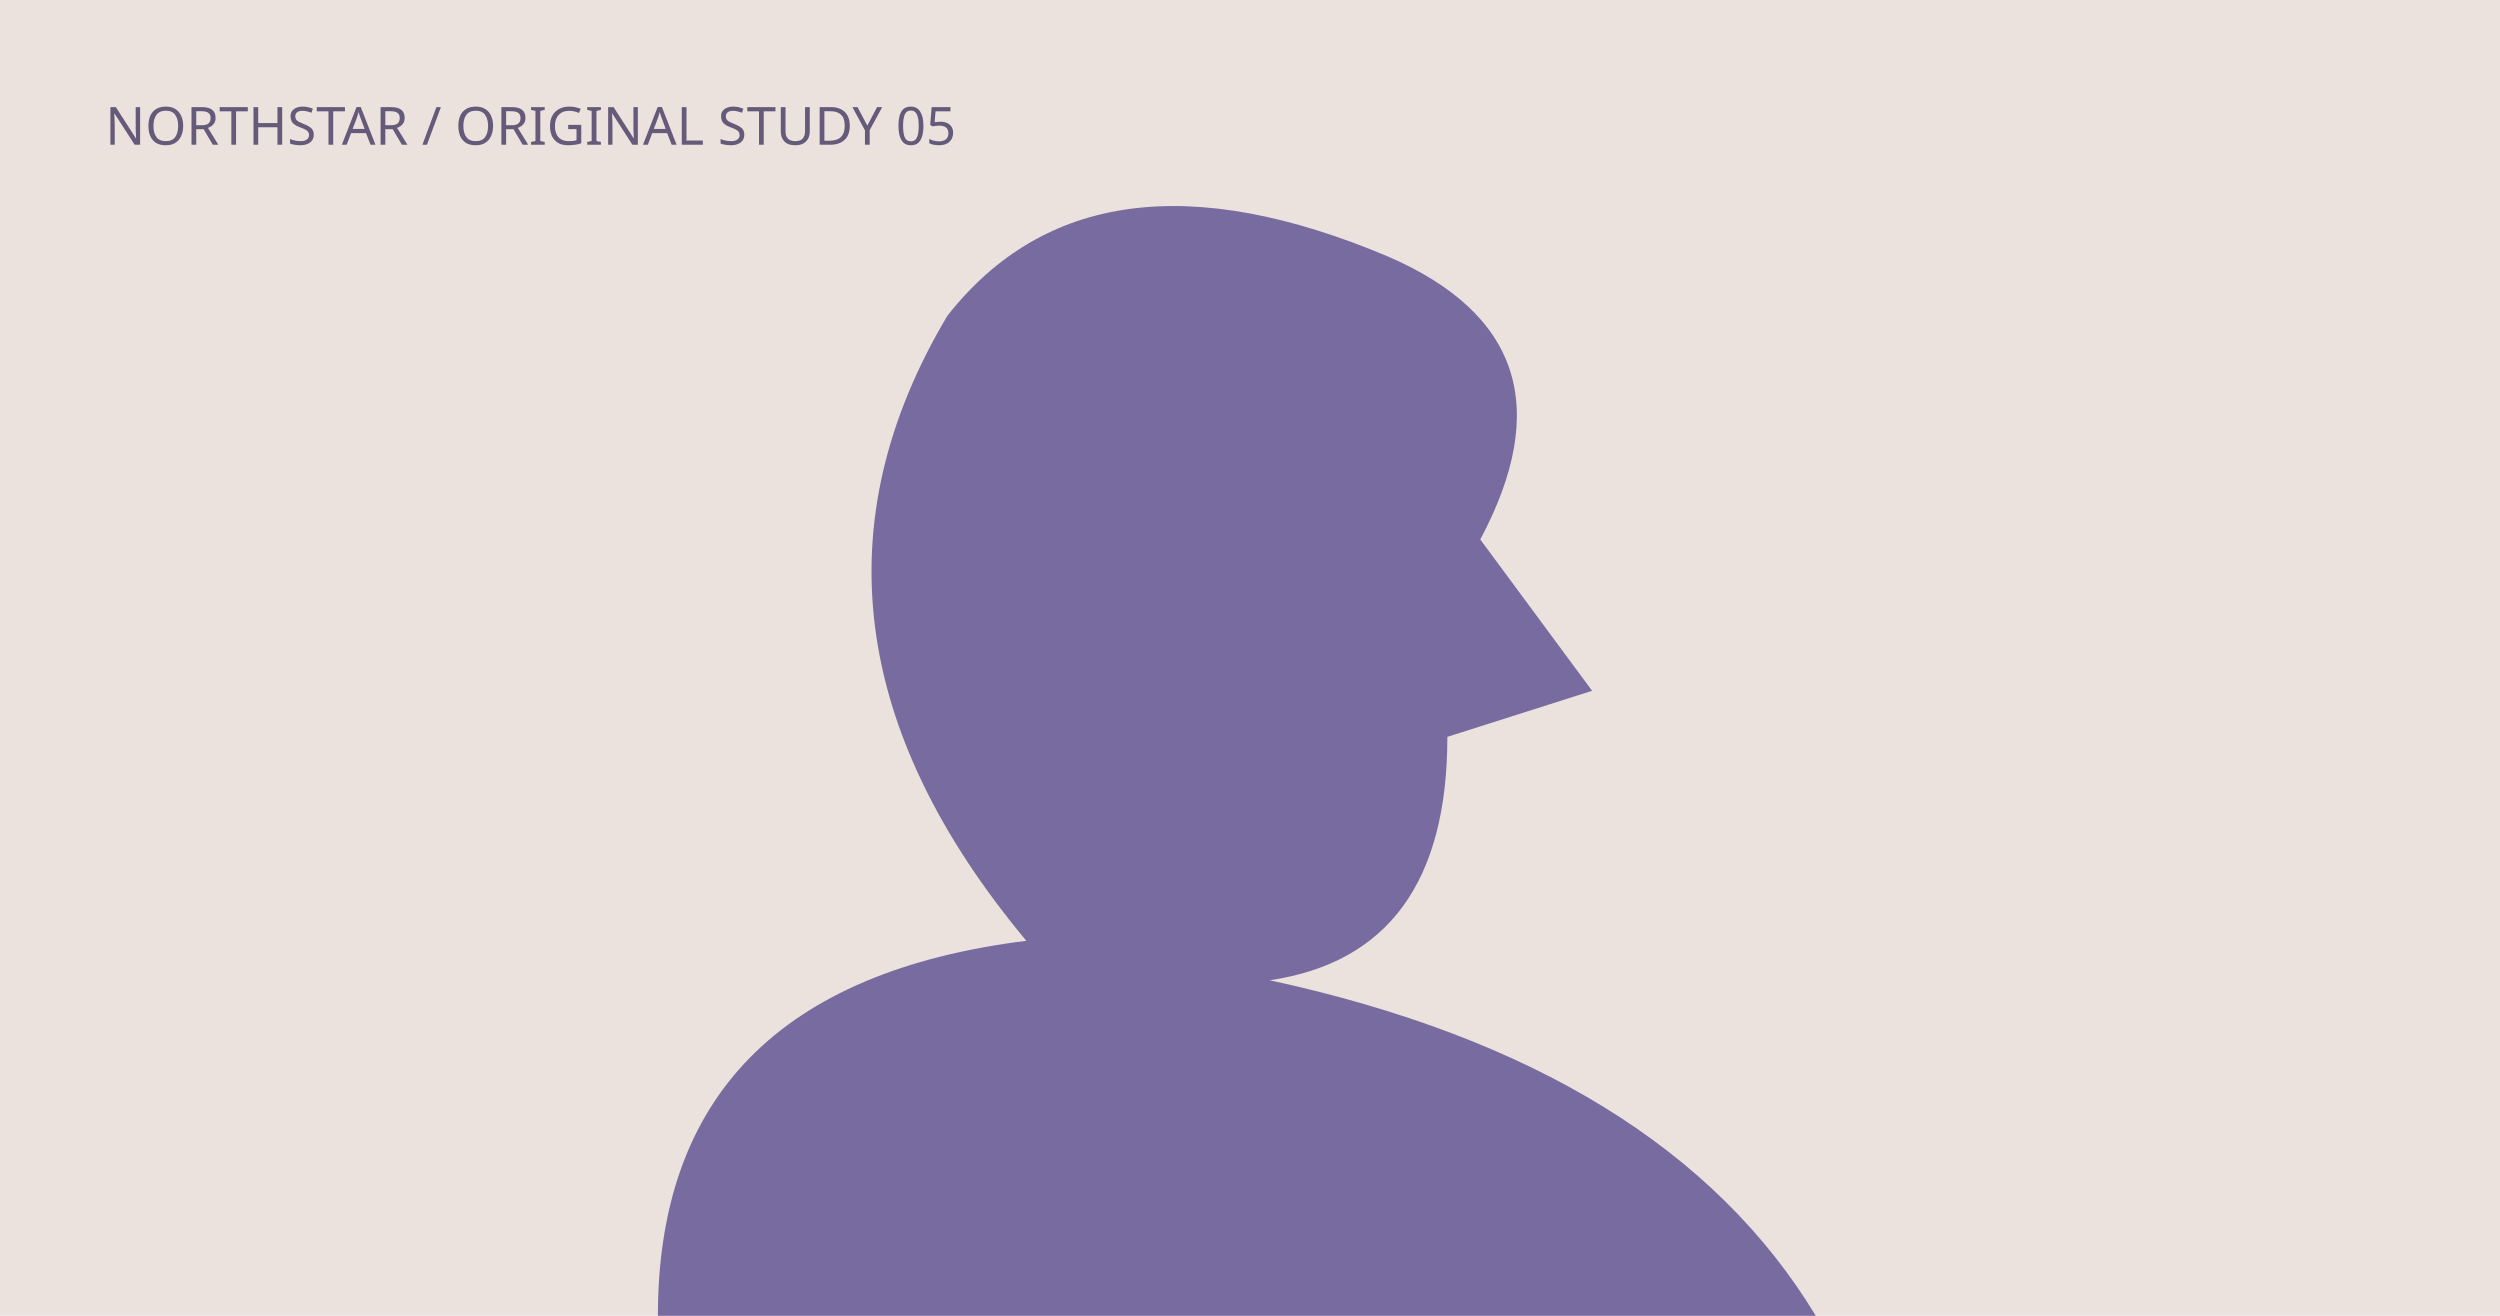
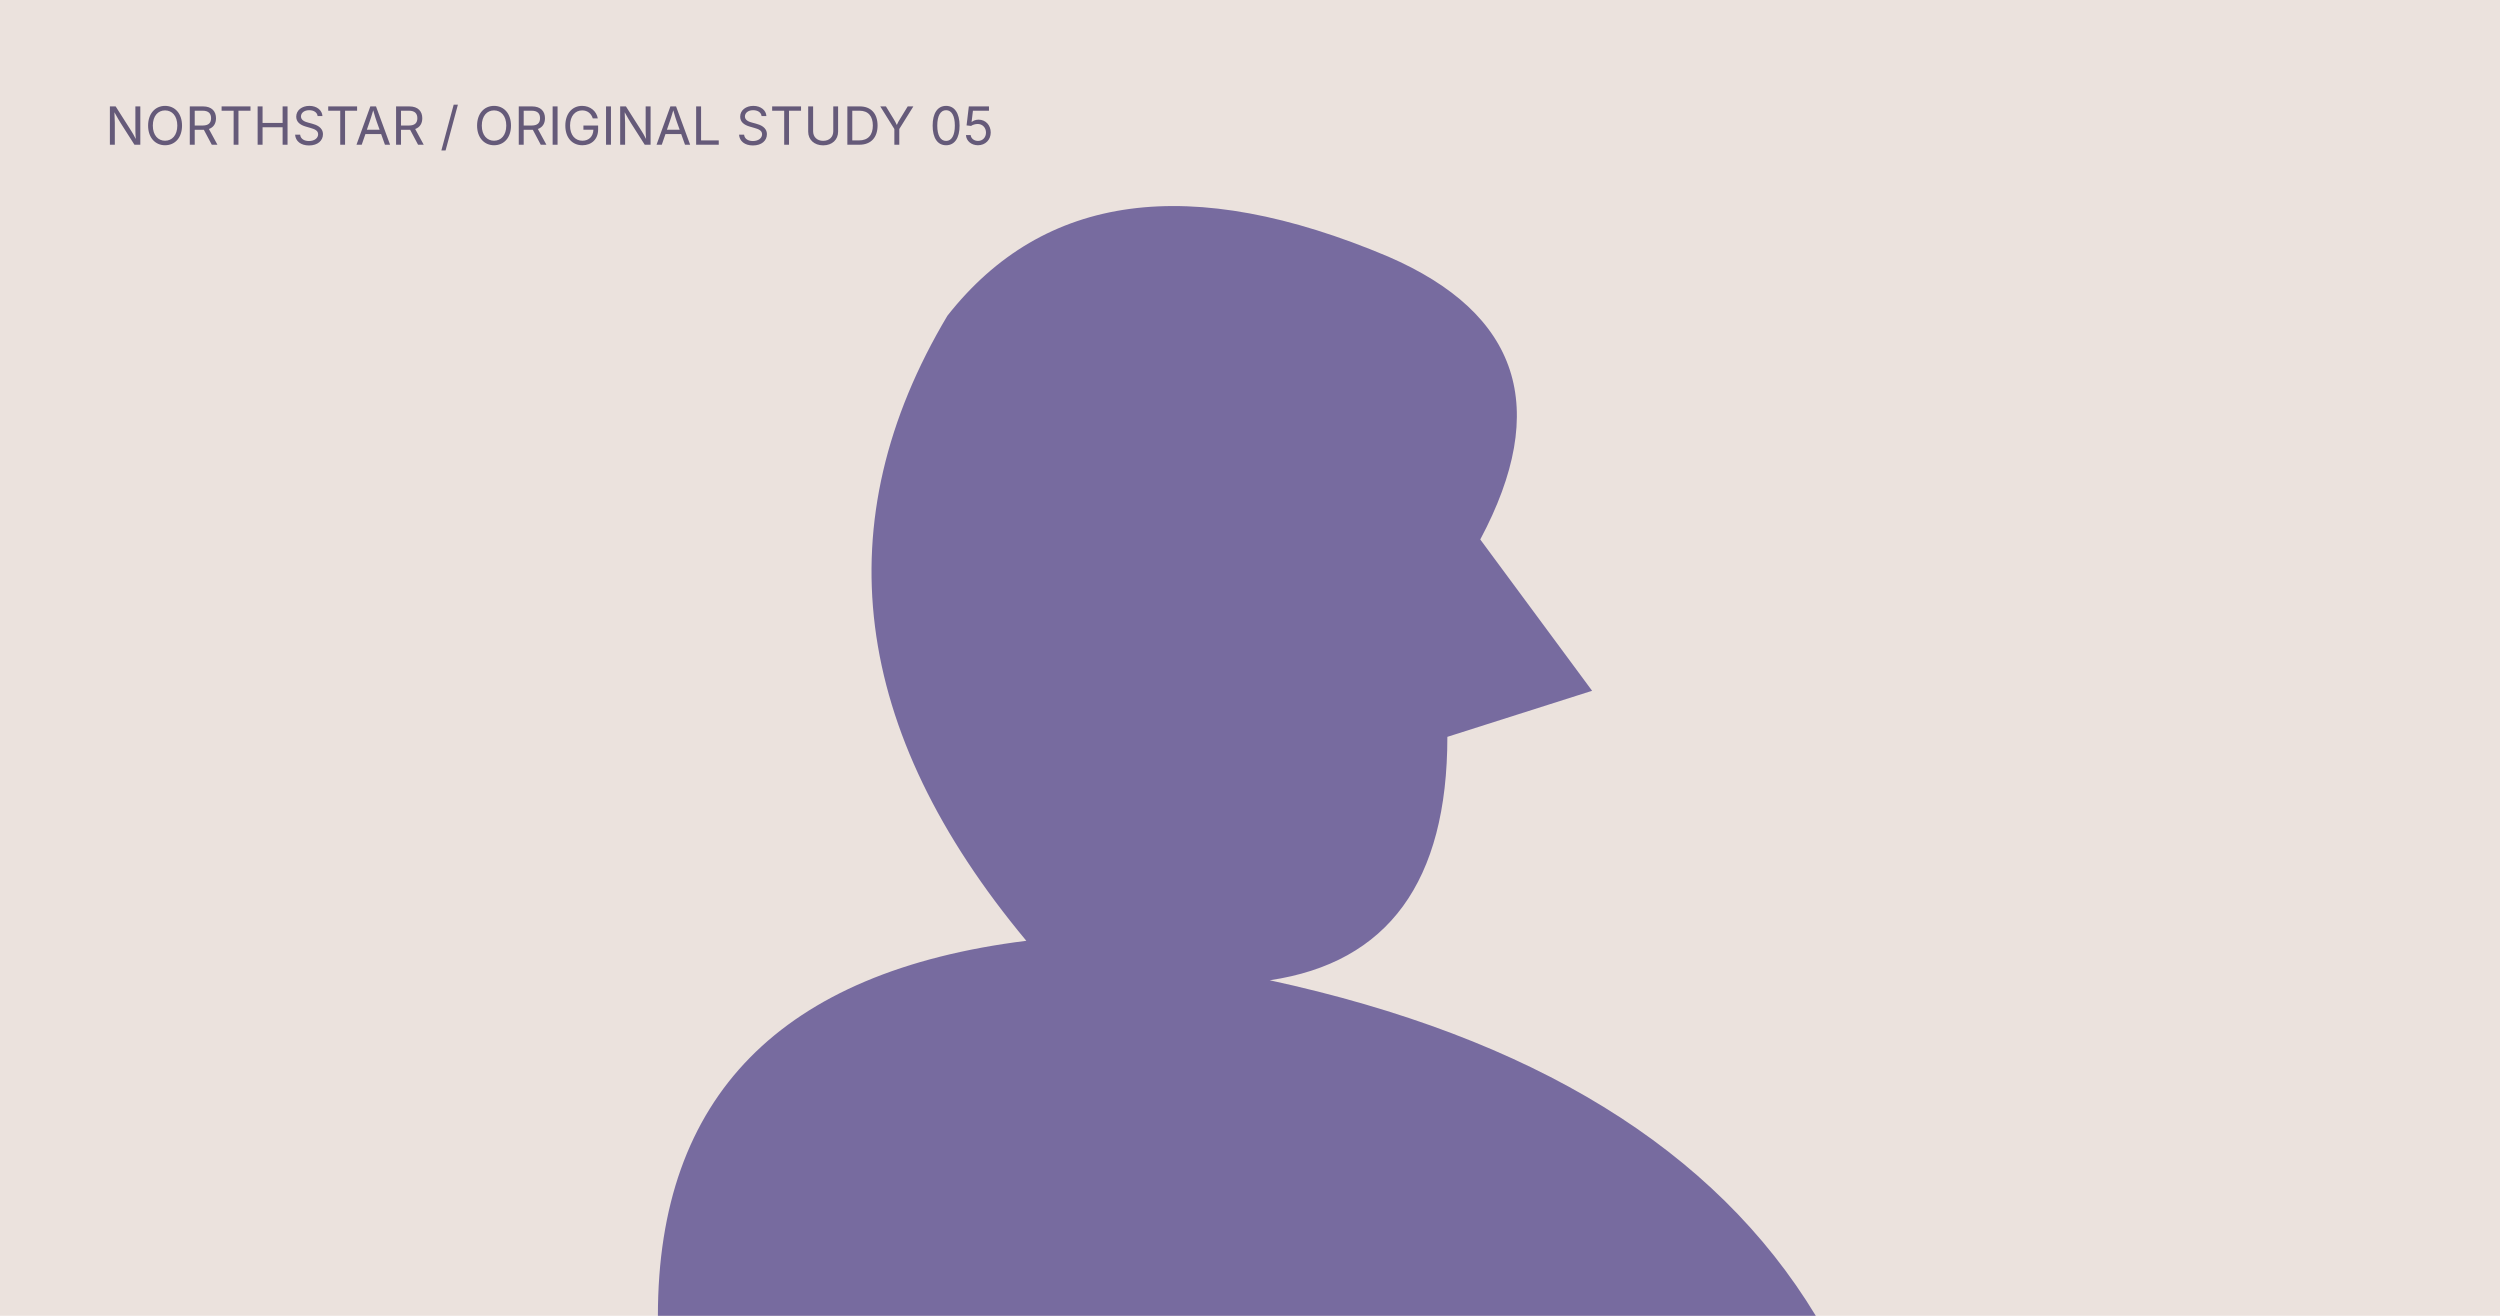
<svg xmlns="http://www.w3.org/2000/svg" viewBox="0 0 380 200">
  <rect width="380" height="200" fill="#ebe2dd" />
  <g stroke="#4f456d" stroke-width="4" fill="none">
    <path d="M100 200 Q100 150 156 143 Q116 95 144 48 Q166 20 211 39 Q241 52 225 82 L242 105 L220 112 Q220 145 193 149 Q253 162 276 200" fill="#776b9f" stroke="none" />
  </g>
-   <text x="16" y="22" font-family="sans-serif" font-size="8" fill="#655a79">NORTHSTAR / ORIGINAL STUDY 05</text>
+   <text x="16" y="22" font-family="Calibri, Aptos, SF Pro, -apple-system, BlinkMacSystemFont" font-size="8" fill="#655a79">NORTHSTAR / ORIGINAL STUDY 05</text>
</svg>
